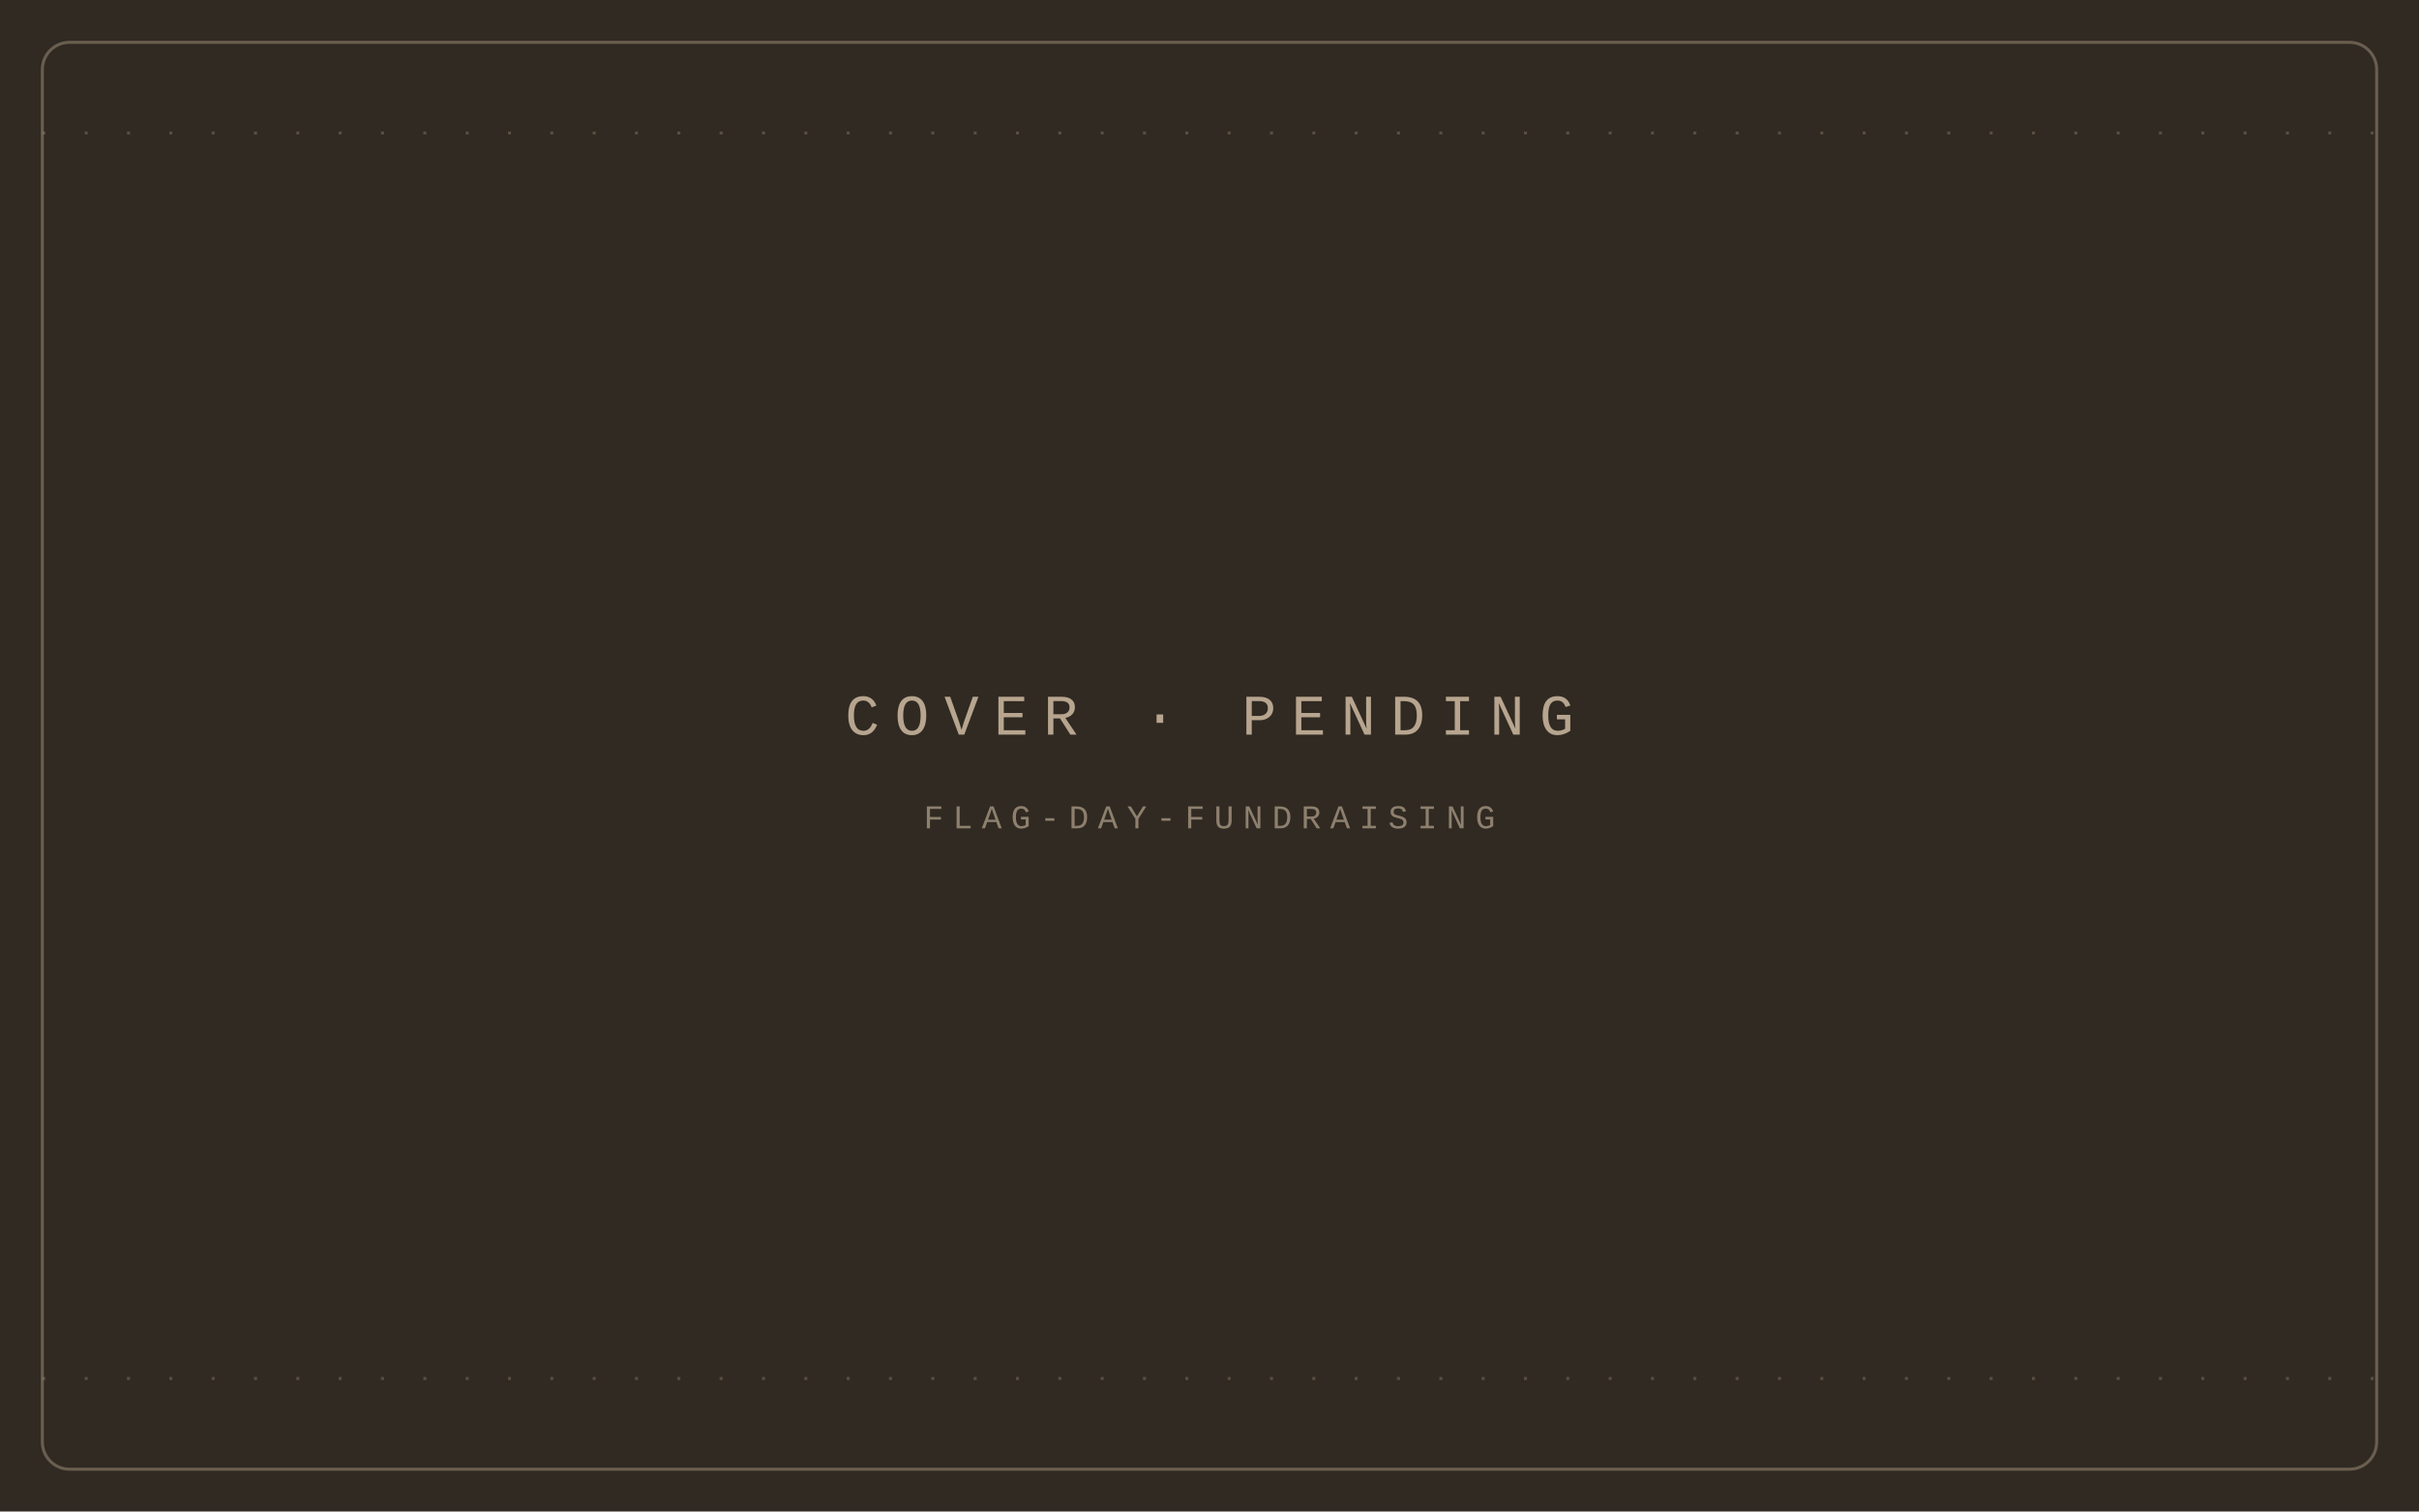
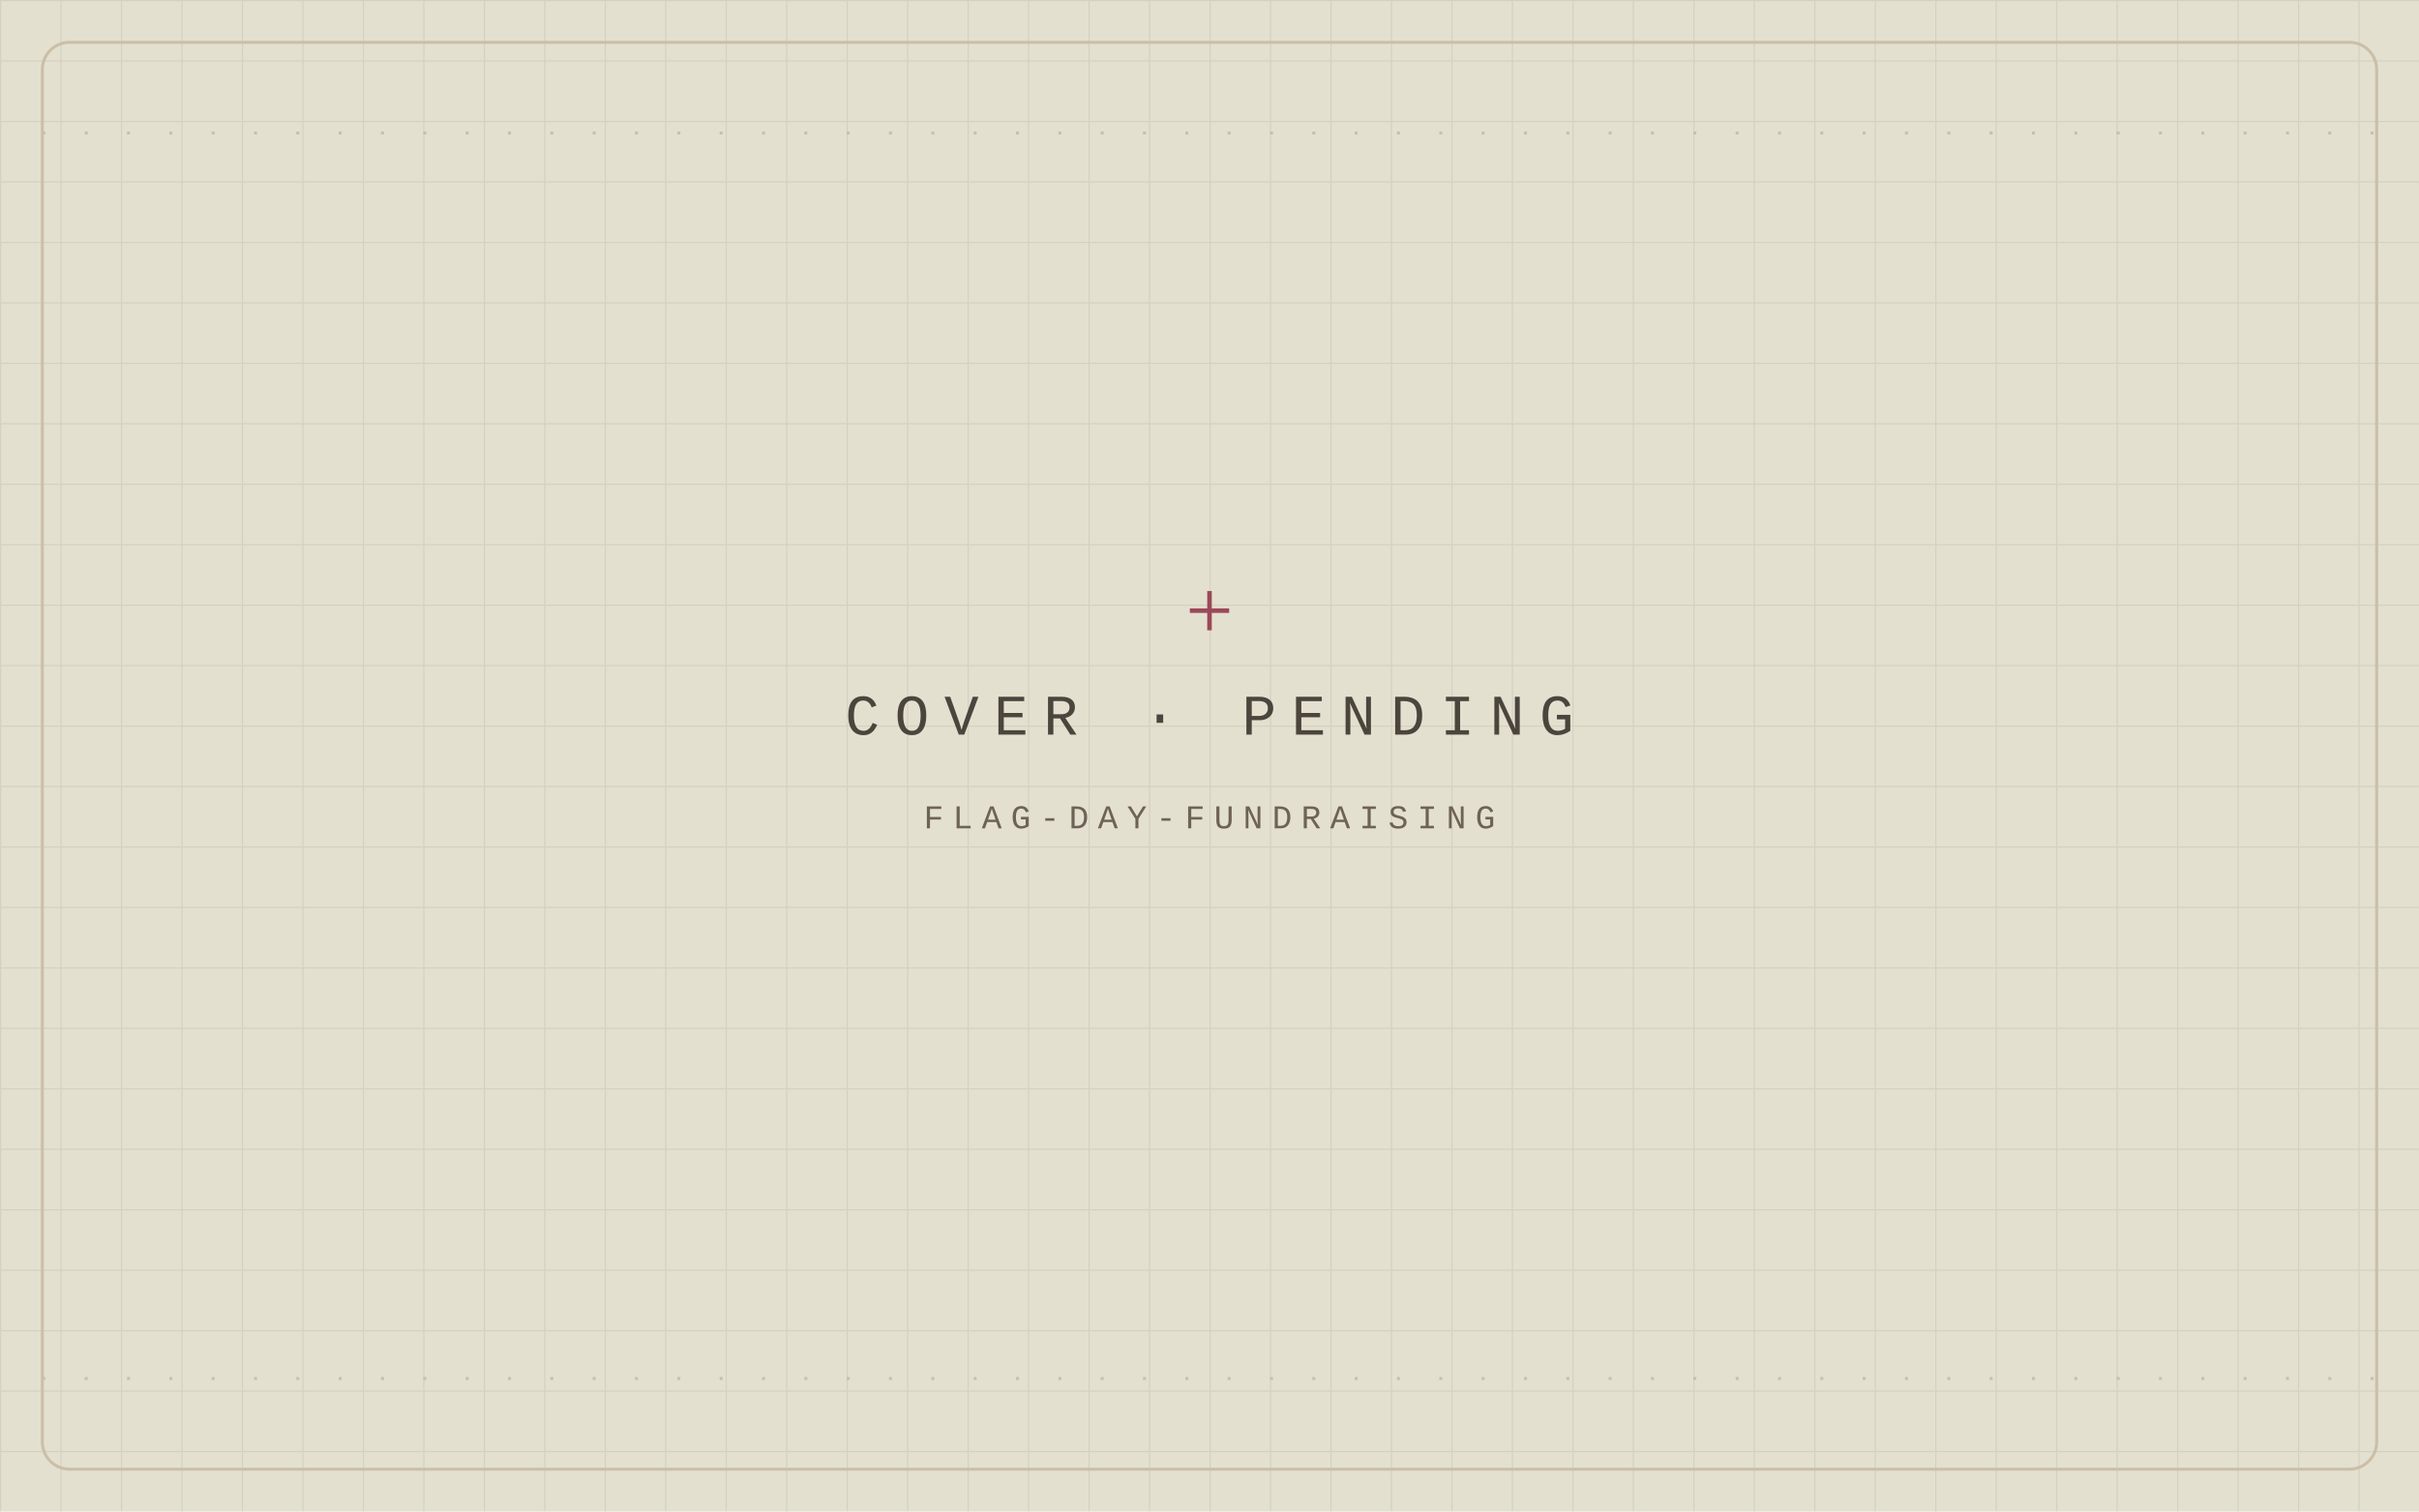
<svg xmlns="http://www.w3.org/2000/svg" width="1600" height="1000" viewBox="0 0 1600 1000" role="img" aria-label="Placeholder image">
-   <rect width="1600" height="1000" fill="#302a22" />
-   <rect x="28" y="28" width="1544" height="944" fill="none" stroke="#a5937d" stroke-opacity="0.5" stroke-width="2" rx="18" />
-   <line x1="28" y1="88" x2="1572" y2="88" stroke="#a5937d" stroke-opacity="0.35" stroke-width="2" stroke-dasharray="2 26" />
-   <line x1="28" y1="912" x2="1572" y2="912" stroke="#a5937d" stroke-opacity="0.35" stroke-width="2" stroke-dasharray="2 26" />
-   <text x="800" y="486" text-anchor="middle" font-family="'IBM Plex Mono','Courier New',monospace" font-size="38" letter-spacing="10" fill="#b7a58f">COVER · PENDING</text>
-   <text x="800" y="548" text-anchor="middle" font-family="'IBM Plex Mono','Courier New',monospace" font-size="22" letter-spacing="6" fill="#b7a58f" fill-opacity="0.7">FLAG-DAY-FUNDRAISING</text>
+   <defs>
+     <pattern id="ledger" width="40" height="40" patternUnits="userSpaceOnUse">
+       <path d="M40 0H0v40" fill="none" stroke="#2a241e" stroke-opacity="0.085" stroke-width="1.5" />
+     </pattern>
+   </defs>
+   <rect width="1600" height="1000" fill="#e4e0cf" />
+   <rect width="1600" height="1000" fill="url(#ledger)" />
+   <rect x="28" y="28" width="1544" height="944" fill="none" stroke="#cbbfa8" stroke-width="2" rx="18" />
+   <line x1="28" y1="88" x2="1572" y2="88" stroke="#cbbfa8" stroke-width="2" stroke-dasharray="2 26" />
+   <line x1="28" y1="912" x2="1572" y2="912" stroke="#cbbfa8" stroke-width="2" stroke-dasharray="2 26" />
+   <path d="M787 404h26M800 391v26" stroke="#8e2f45" stroke-opacity="0.85" stroke-width="3" />
+   <text x="800" y="486" text-anchor="middle" font-family="'IBM Plex Mono','Courier New',monospace" font-size="38" letter-spacing="10" fill="#2a241e" fill-opacity="0.82">COVER · PENDING</text>
+   <text x="800" y="548" text-anchor="middle" font-family="'IBM Plex Mono','Courier New',monospace" font-size="22" letter-spacing="6" fill="#6e6257">FLAG-DAY-FUNDRAISING</text>
</svg>
